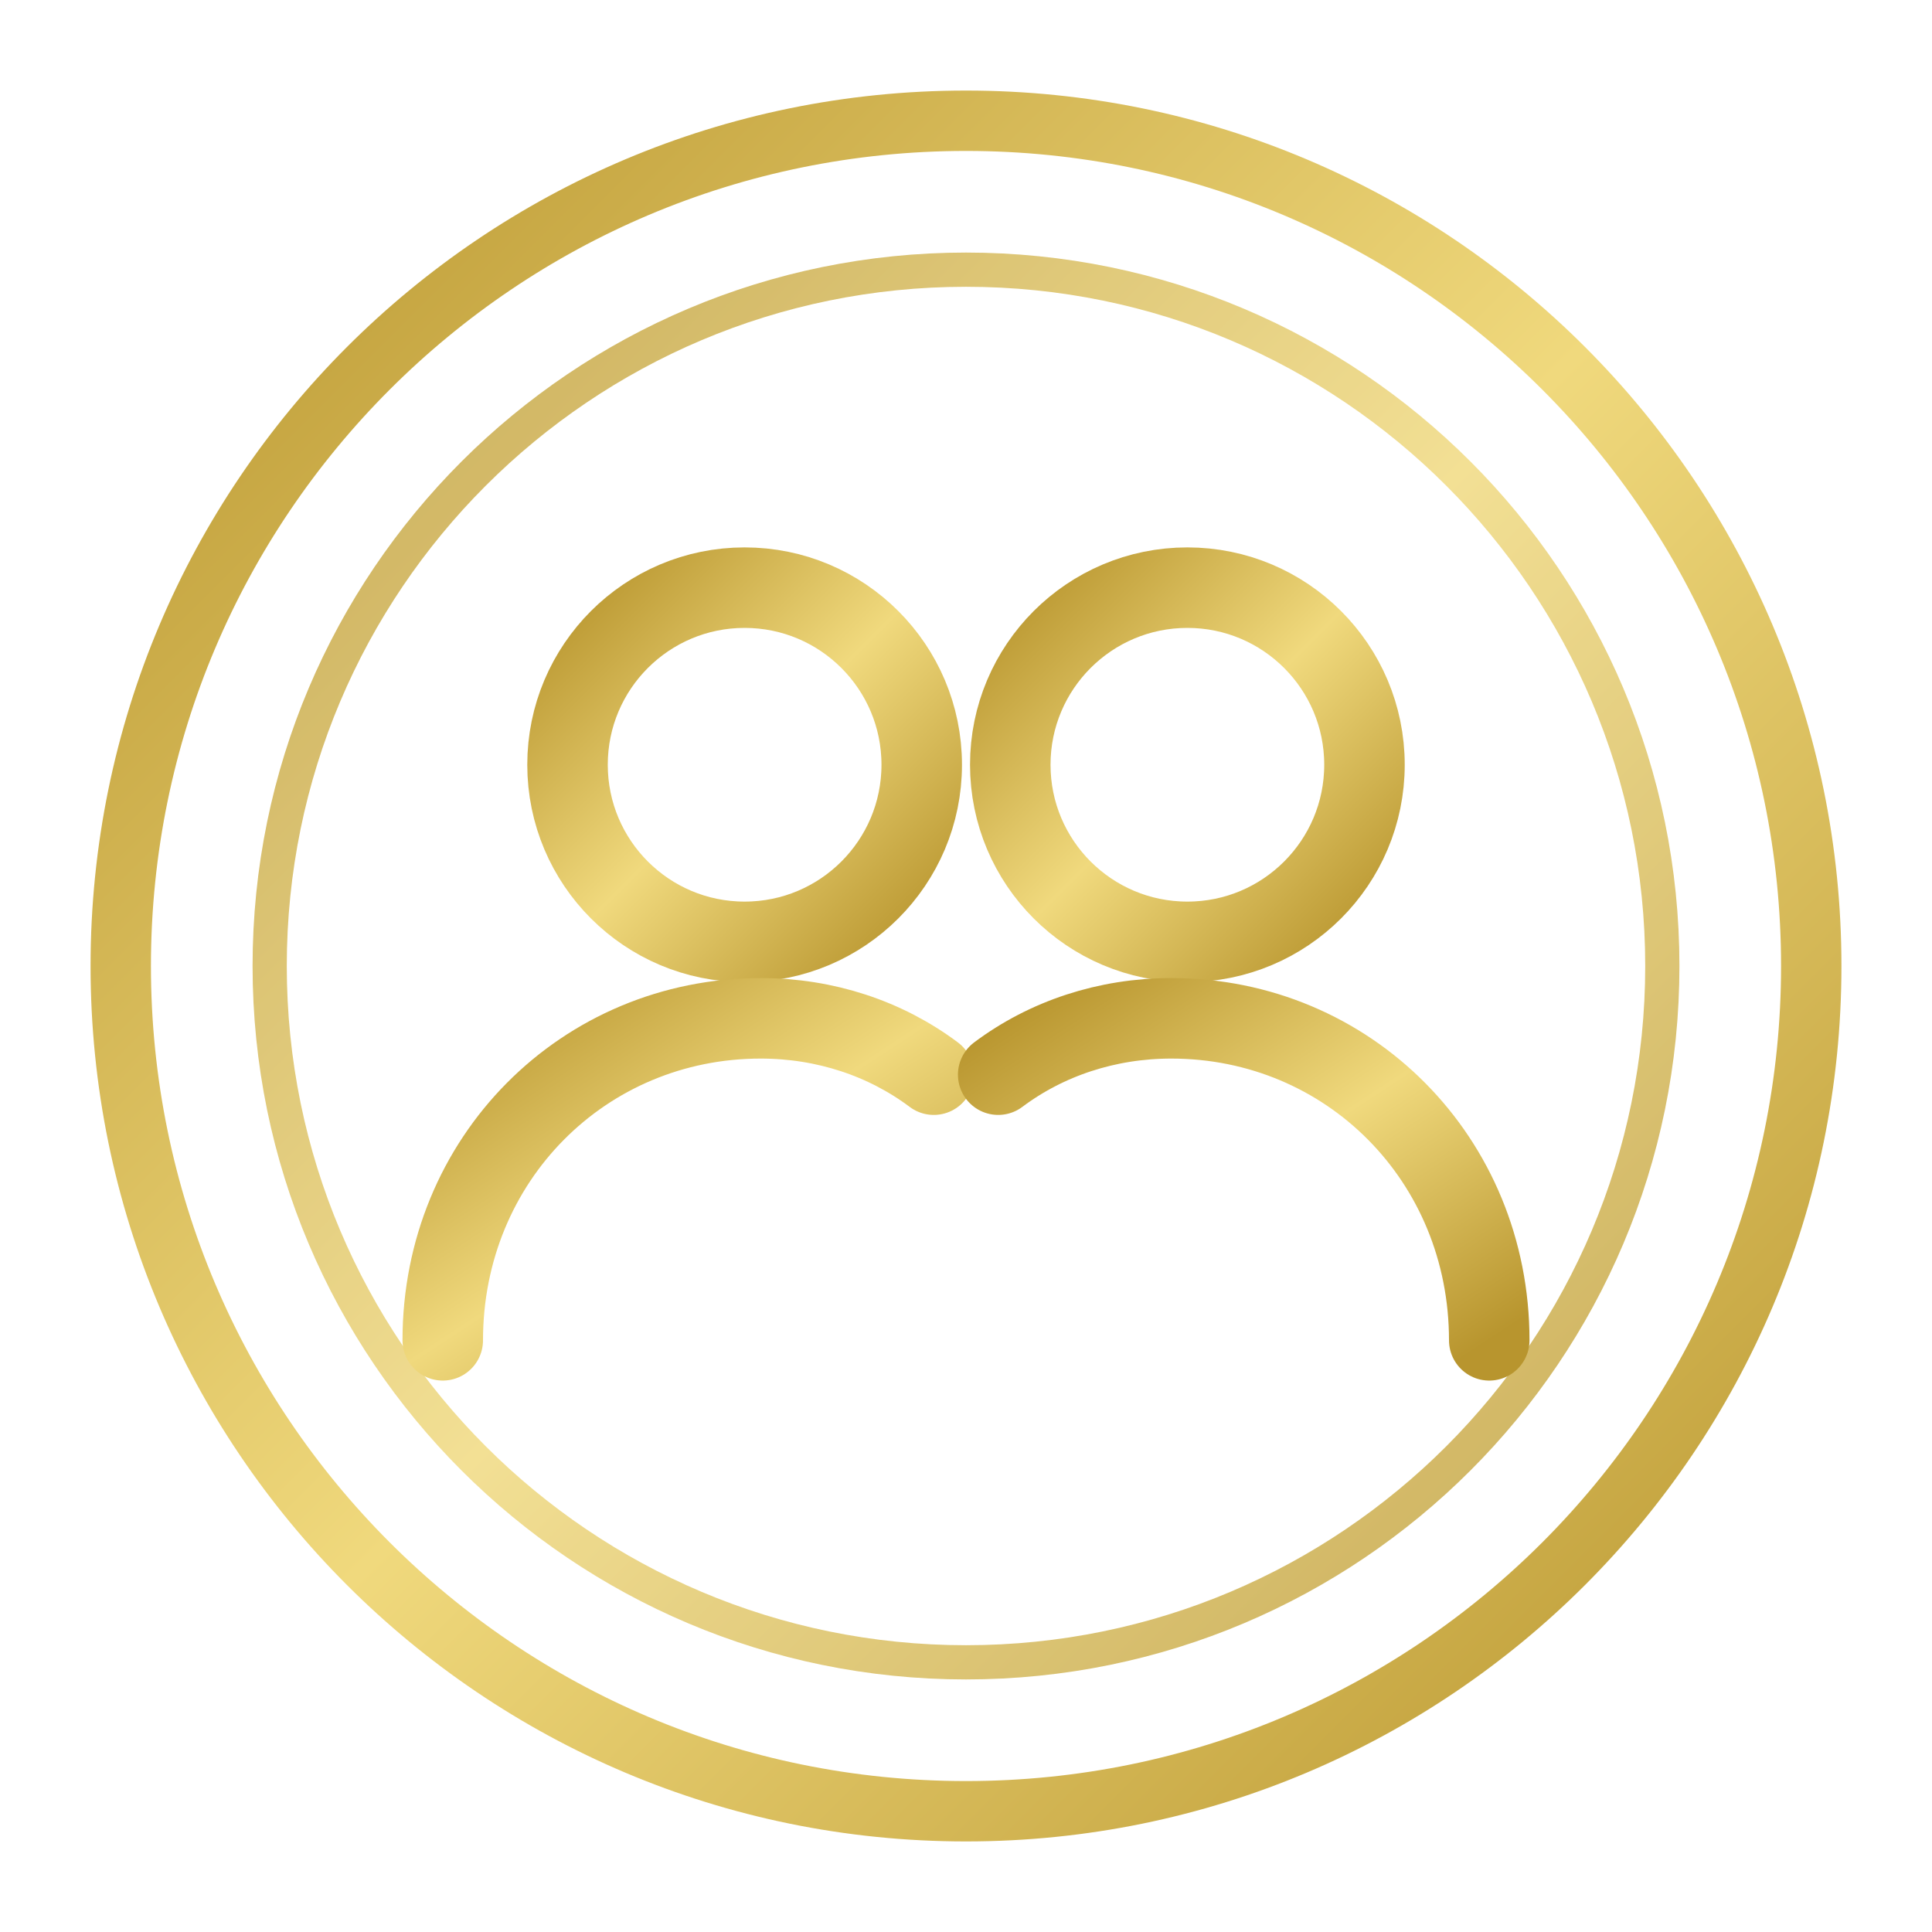
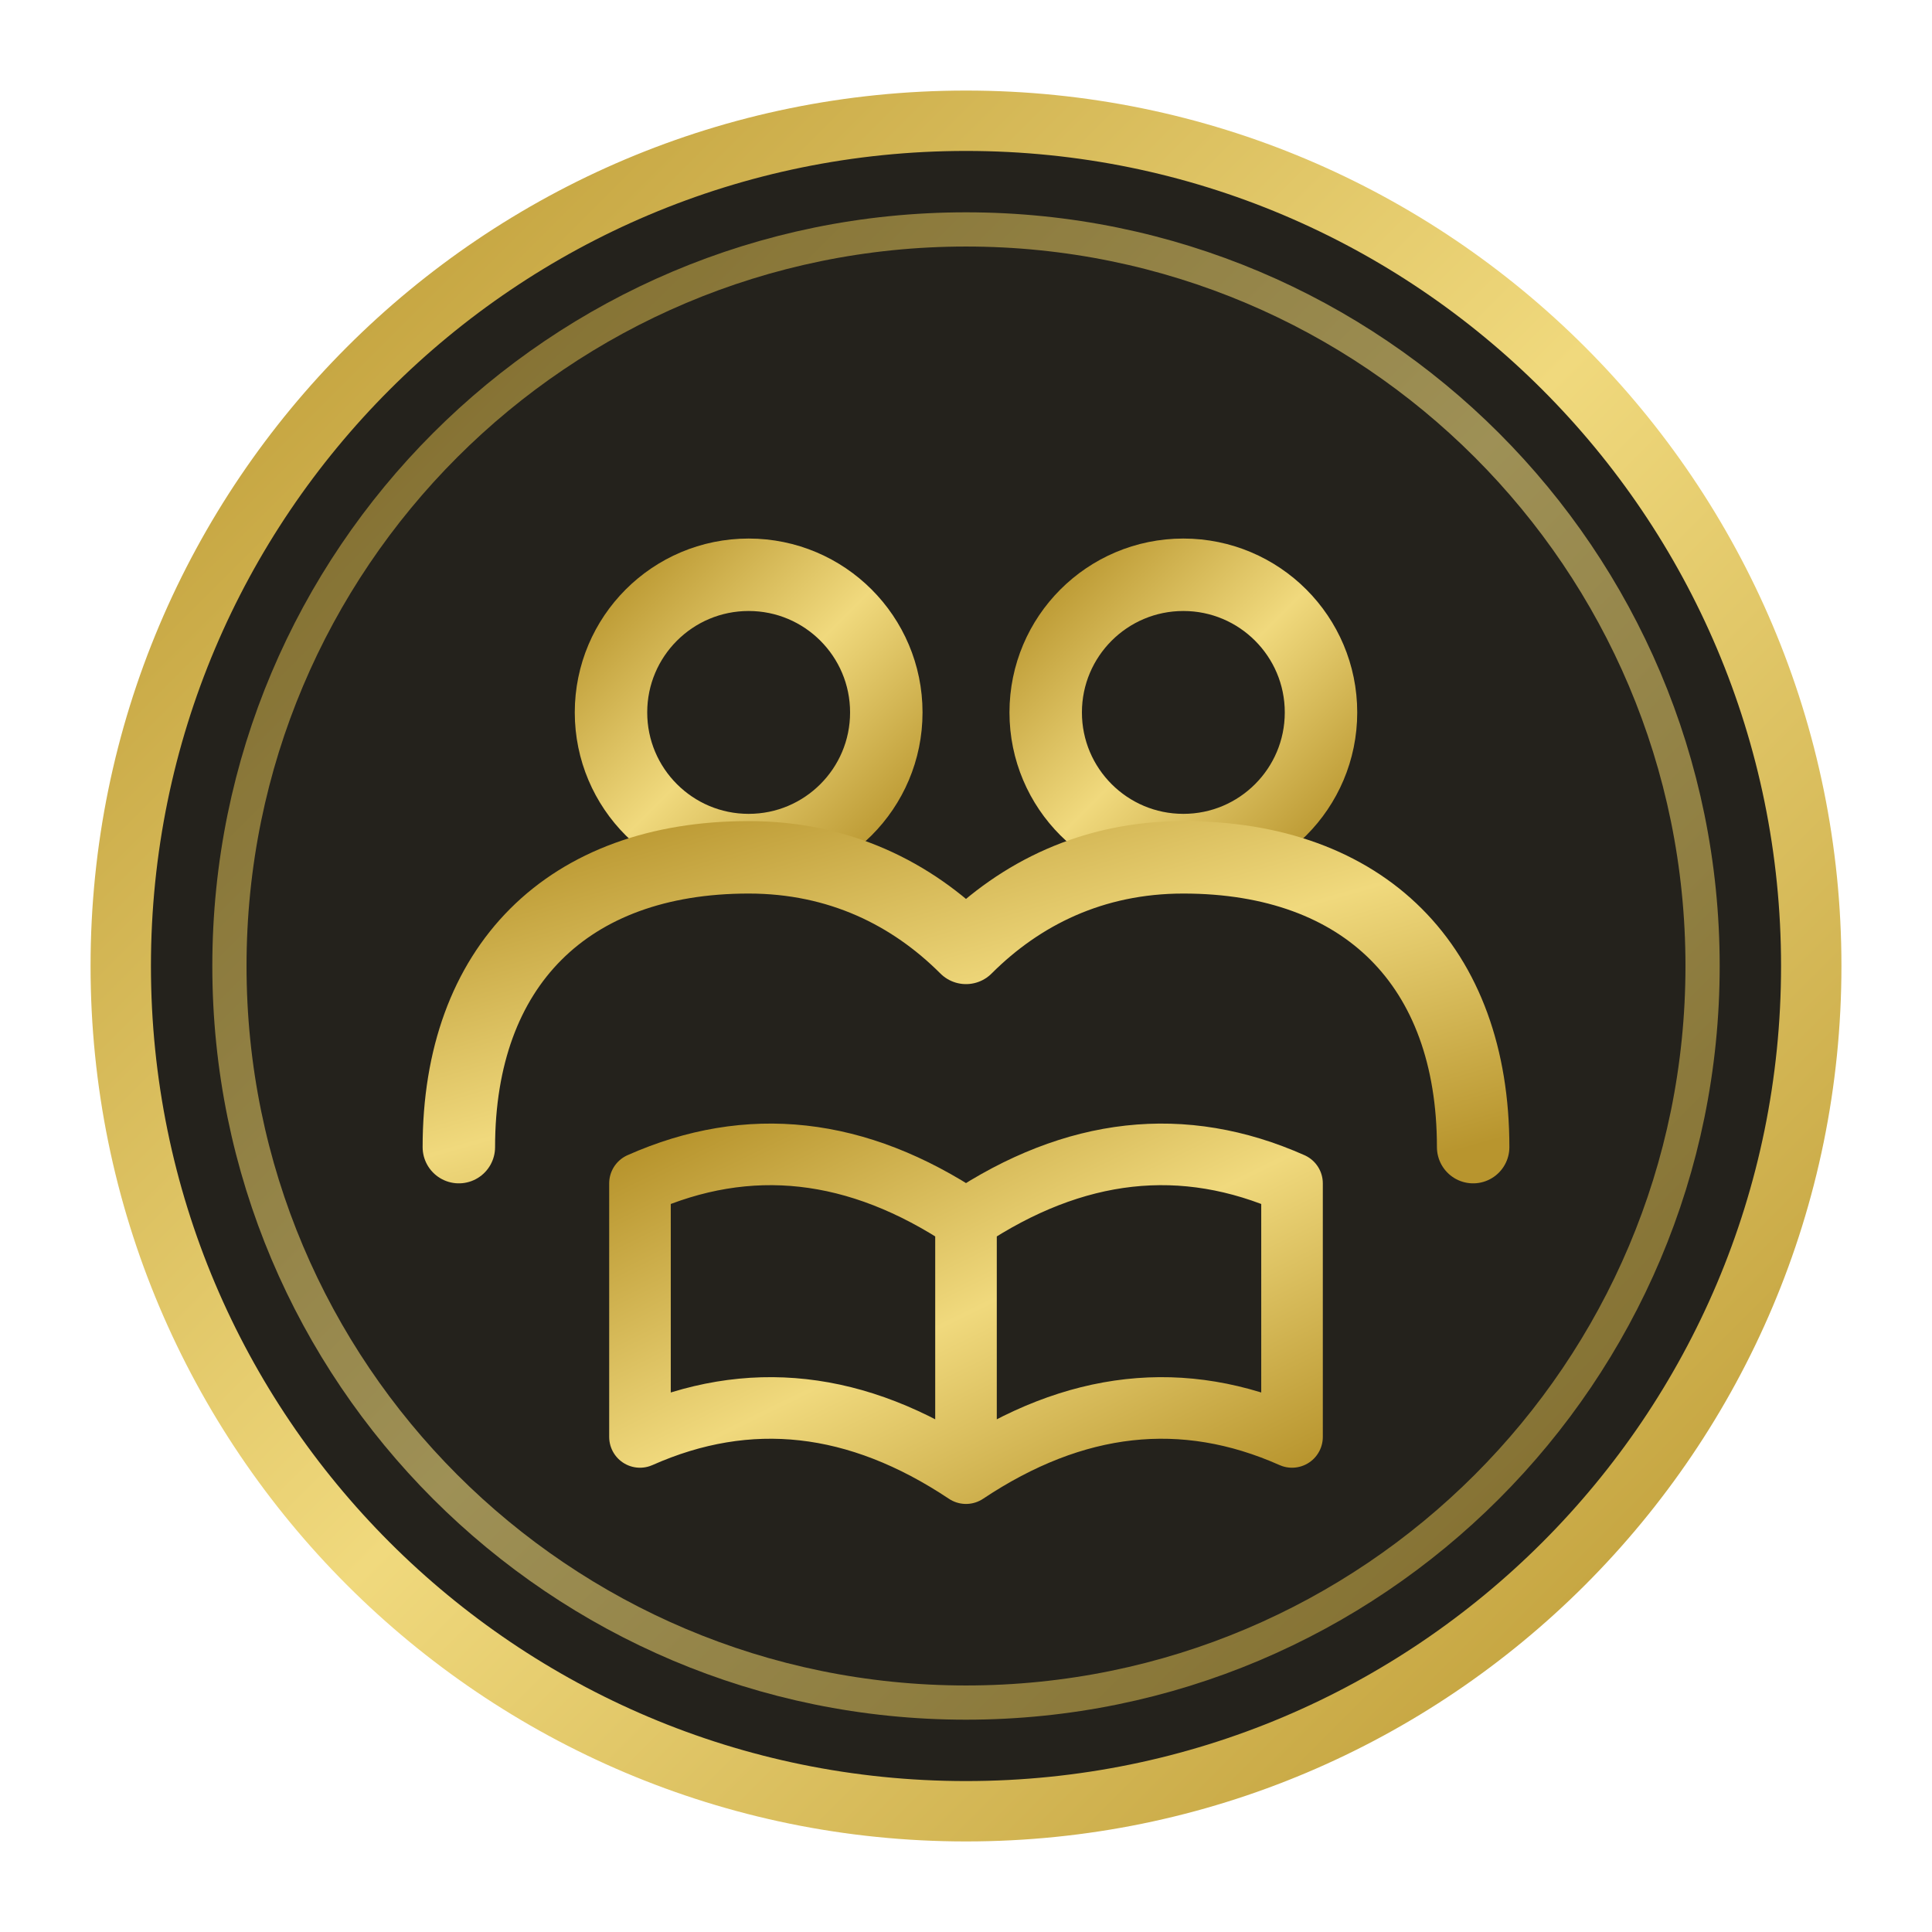
<svg xmlns="http://www.w3.org/2000/svg" width="48" height="48" viewBox="0 0 48 48" role="presentation" focusable="false" aria-hidden="true">
  <defs>
    <linearGradient id="mfoil" x1="0" y1="0" x2="1" y2="1">
      <stop stop-color="#b8952e" />
      <stop offset=".5" stop-color="#f0d97d" />
      <stop offset="1" stop-color="#b8952e" />
    </linearGradient>
  </defs>
-   <circle cx="24" cy="24" r="21" fill="none" stroke="url(#mfoil)" stroke-width="1.5" />
-   <circle cx="24" cy="24" r="17.3" fill="none" stroke="url(#mfoil)" stroke-width="0.85" opacity=".82" />
-   <g fill="none" stroke="url(#mfoil)" stroke-width="2" stroke-linecap="round" stroke-linejoin="round">
-     <circle cx="18.5" cy="19" r="4.4" />
-     <circle cx="29.5" cy="19" r="4.4" />
-     <path d="M11 33.3c0-4.5 3.5-8 7.9-8c1.6 0 3.1.5 4.3 1.4" />
-     <path d="M37 33.3c0-4.5-3.5-8-7.9-8c-1.6 0-3.1.5-4.3 1.4" />
+   <circle cx="24" cy="24" r="21" fill="#1c1913" fill-opacity=".96" stroke="url(#mfoil)" stroke-width="1.5" />
+   <circle cx="24" cy="24" r="18.3" fill="none" stroke="url(#mfoil)" stroke-width="0.85" opacity=".6" />
+   <g fill="none" stroke="url(#mfoil)" stroke-width="2" stroke-linecap="round" stroke-linejoin="round" transform="translate(24 24) scale(.9) translate(-24 -24)">
+     <circle cx="18" cy="17" r="3.8" />
+     <circle cx="30" cy="17" r="3.8" />
+     <path d="M10 29c0-5 3-8 8-8 2.5 0 4.5 1 6 2.5 1.5-1.5 3.5-2.5 6-2.5 5 0 8 3 8 8" />
+     <path d="M15 30q4.5-2 9 1 4.5-3 9-1v7q-4.5-2-9 1-4.5-3-9-1ZM24 31v7" stroke-width="1.7" />
  </g>
</svg>
